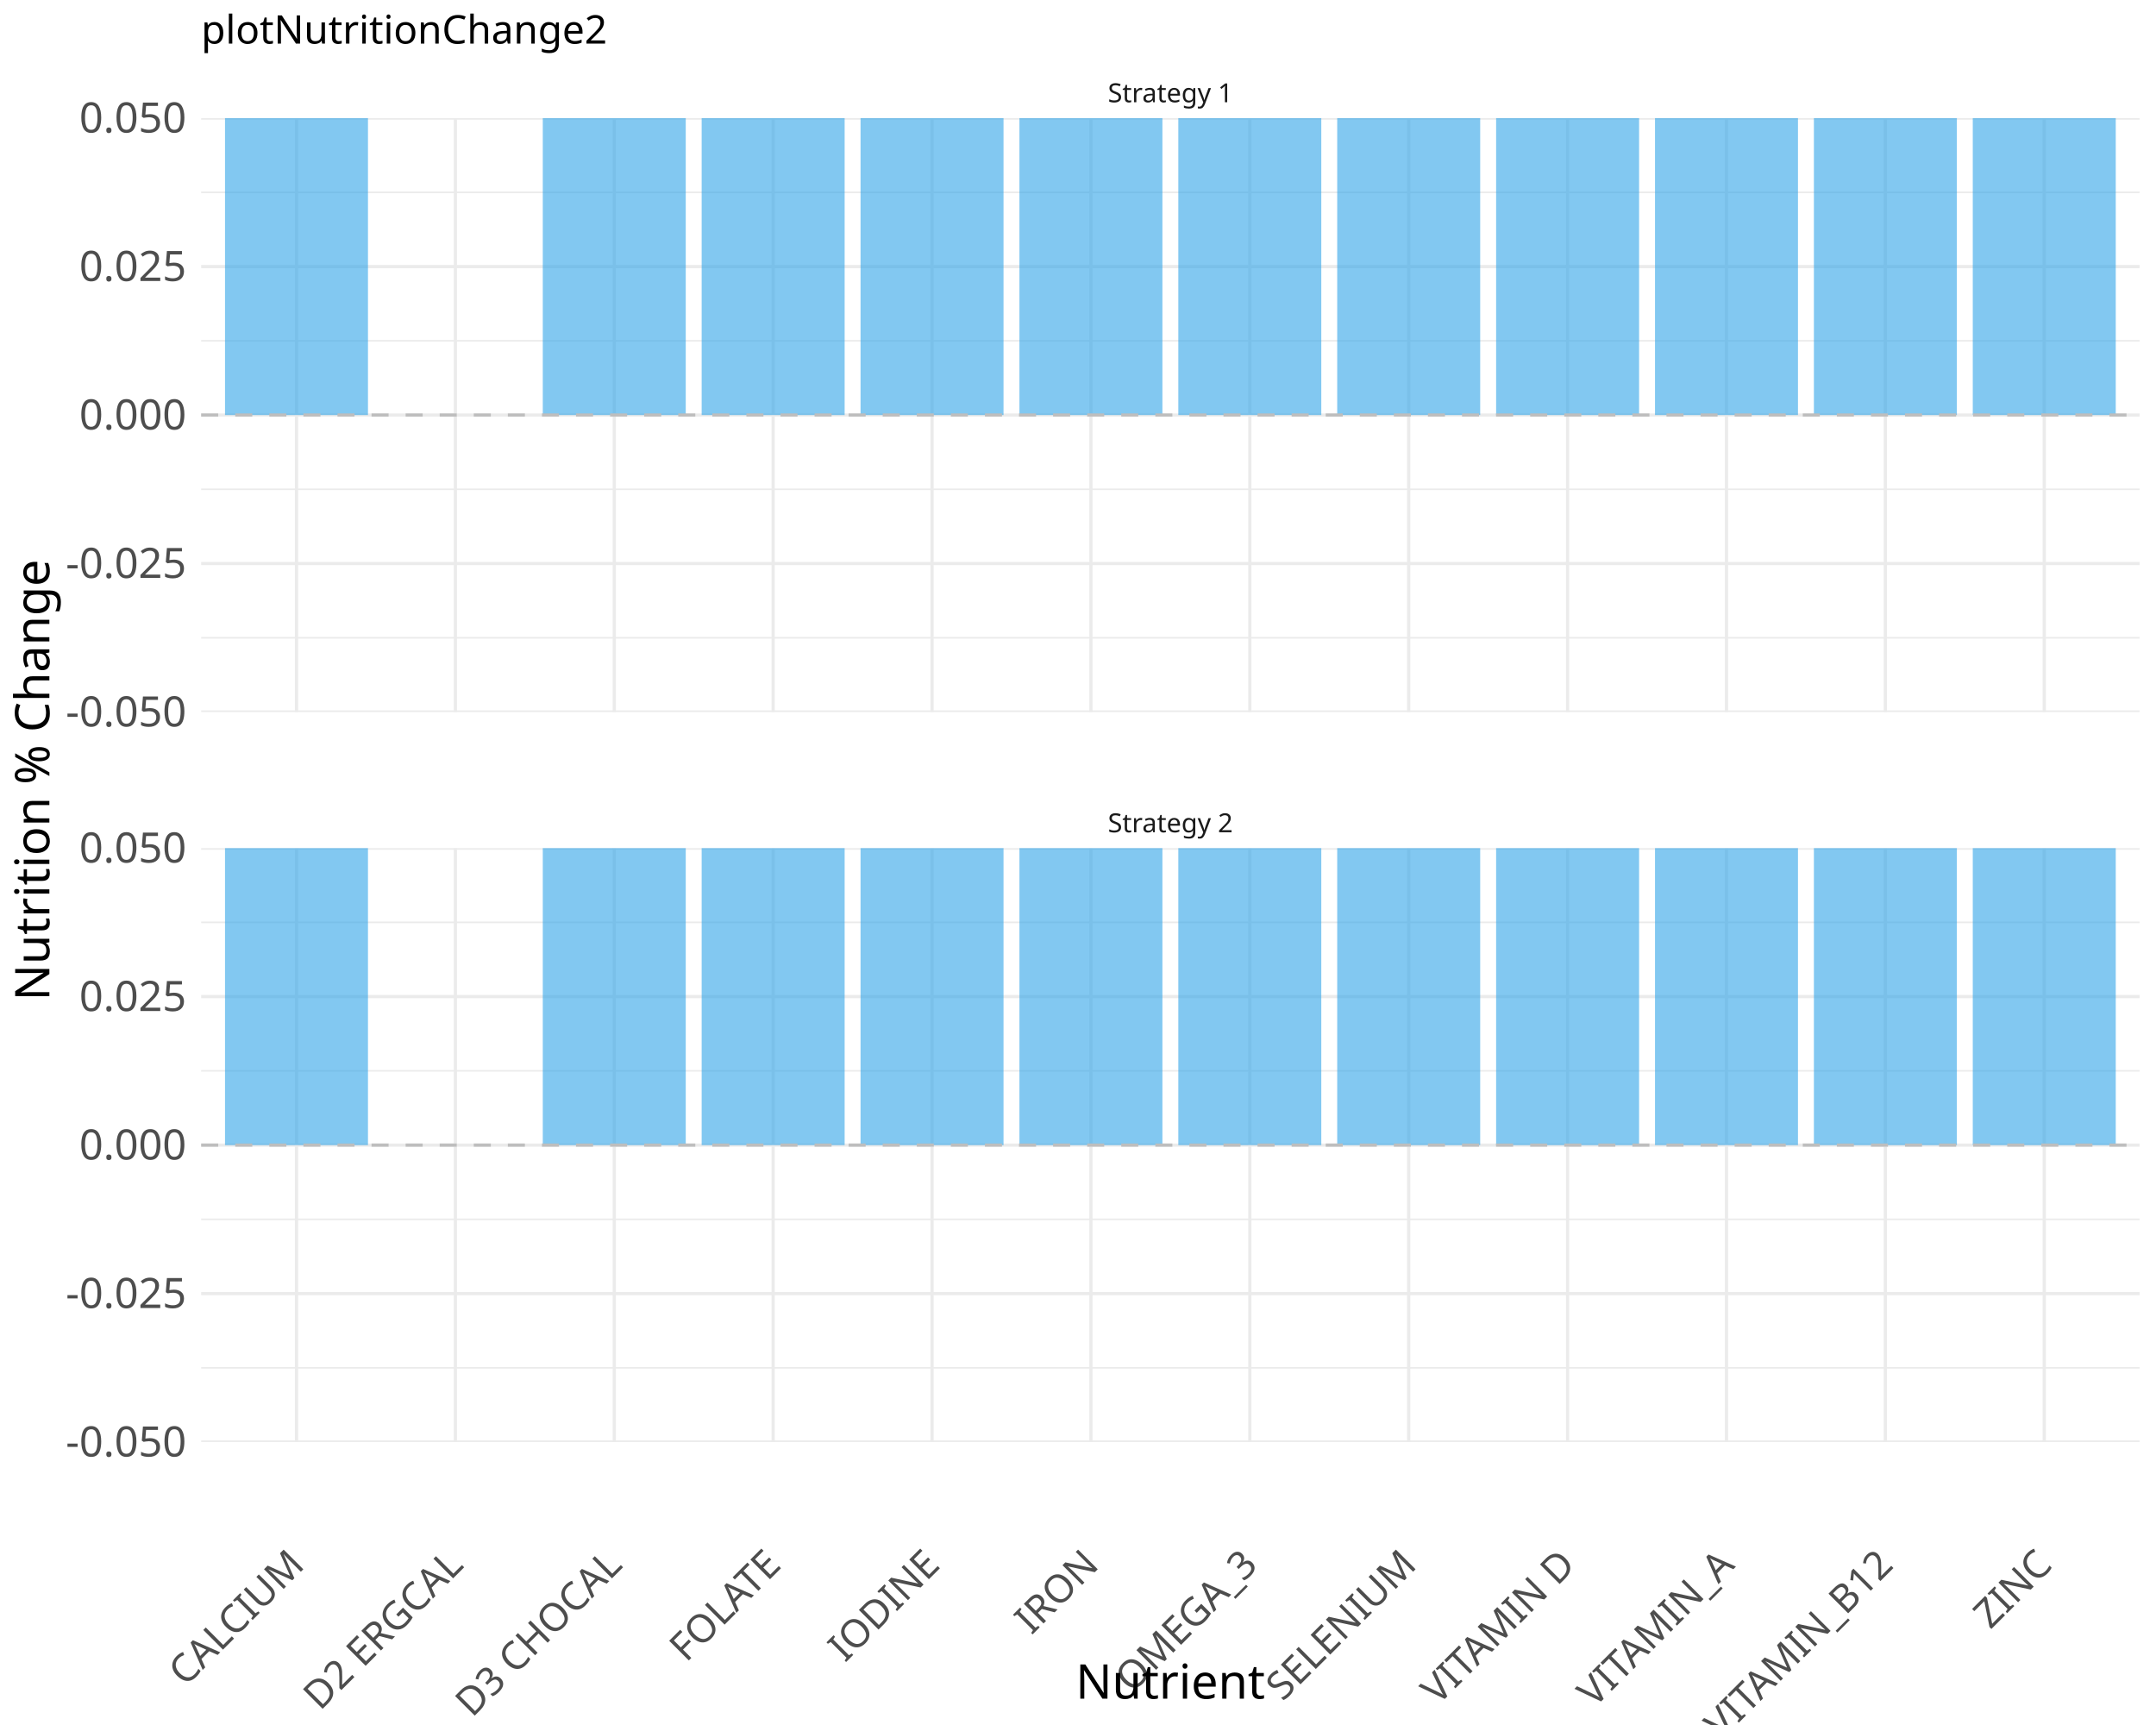
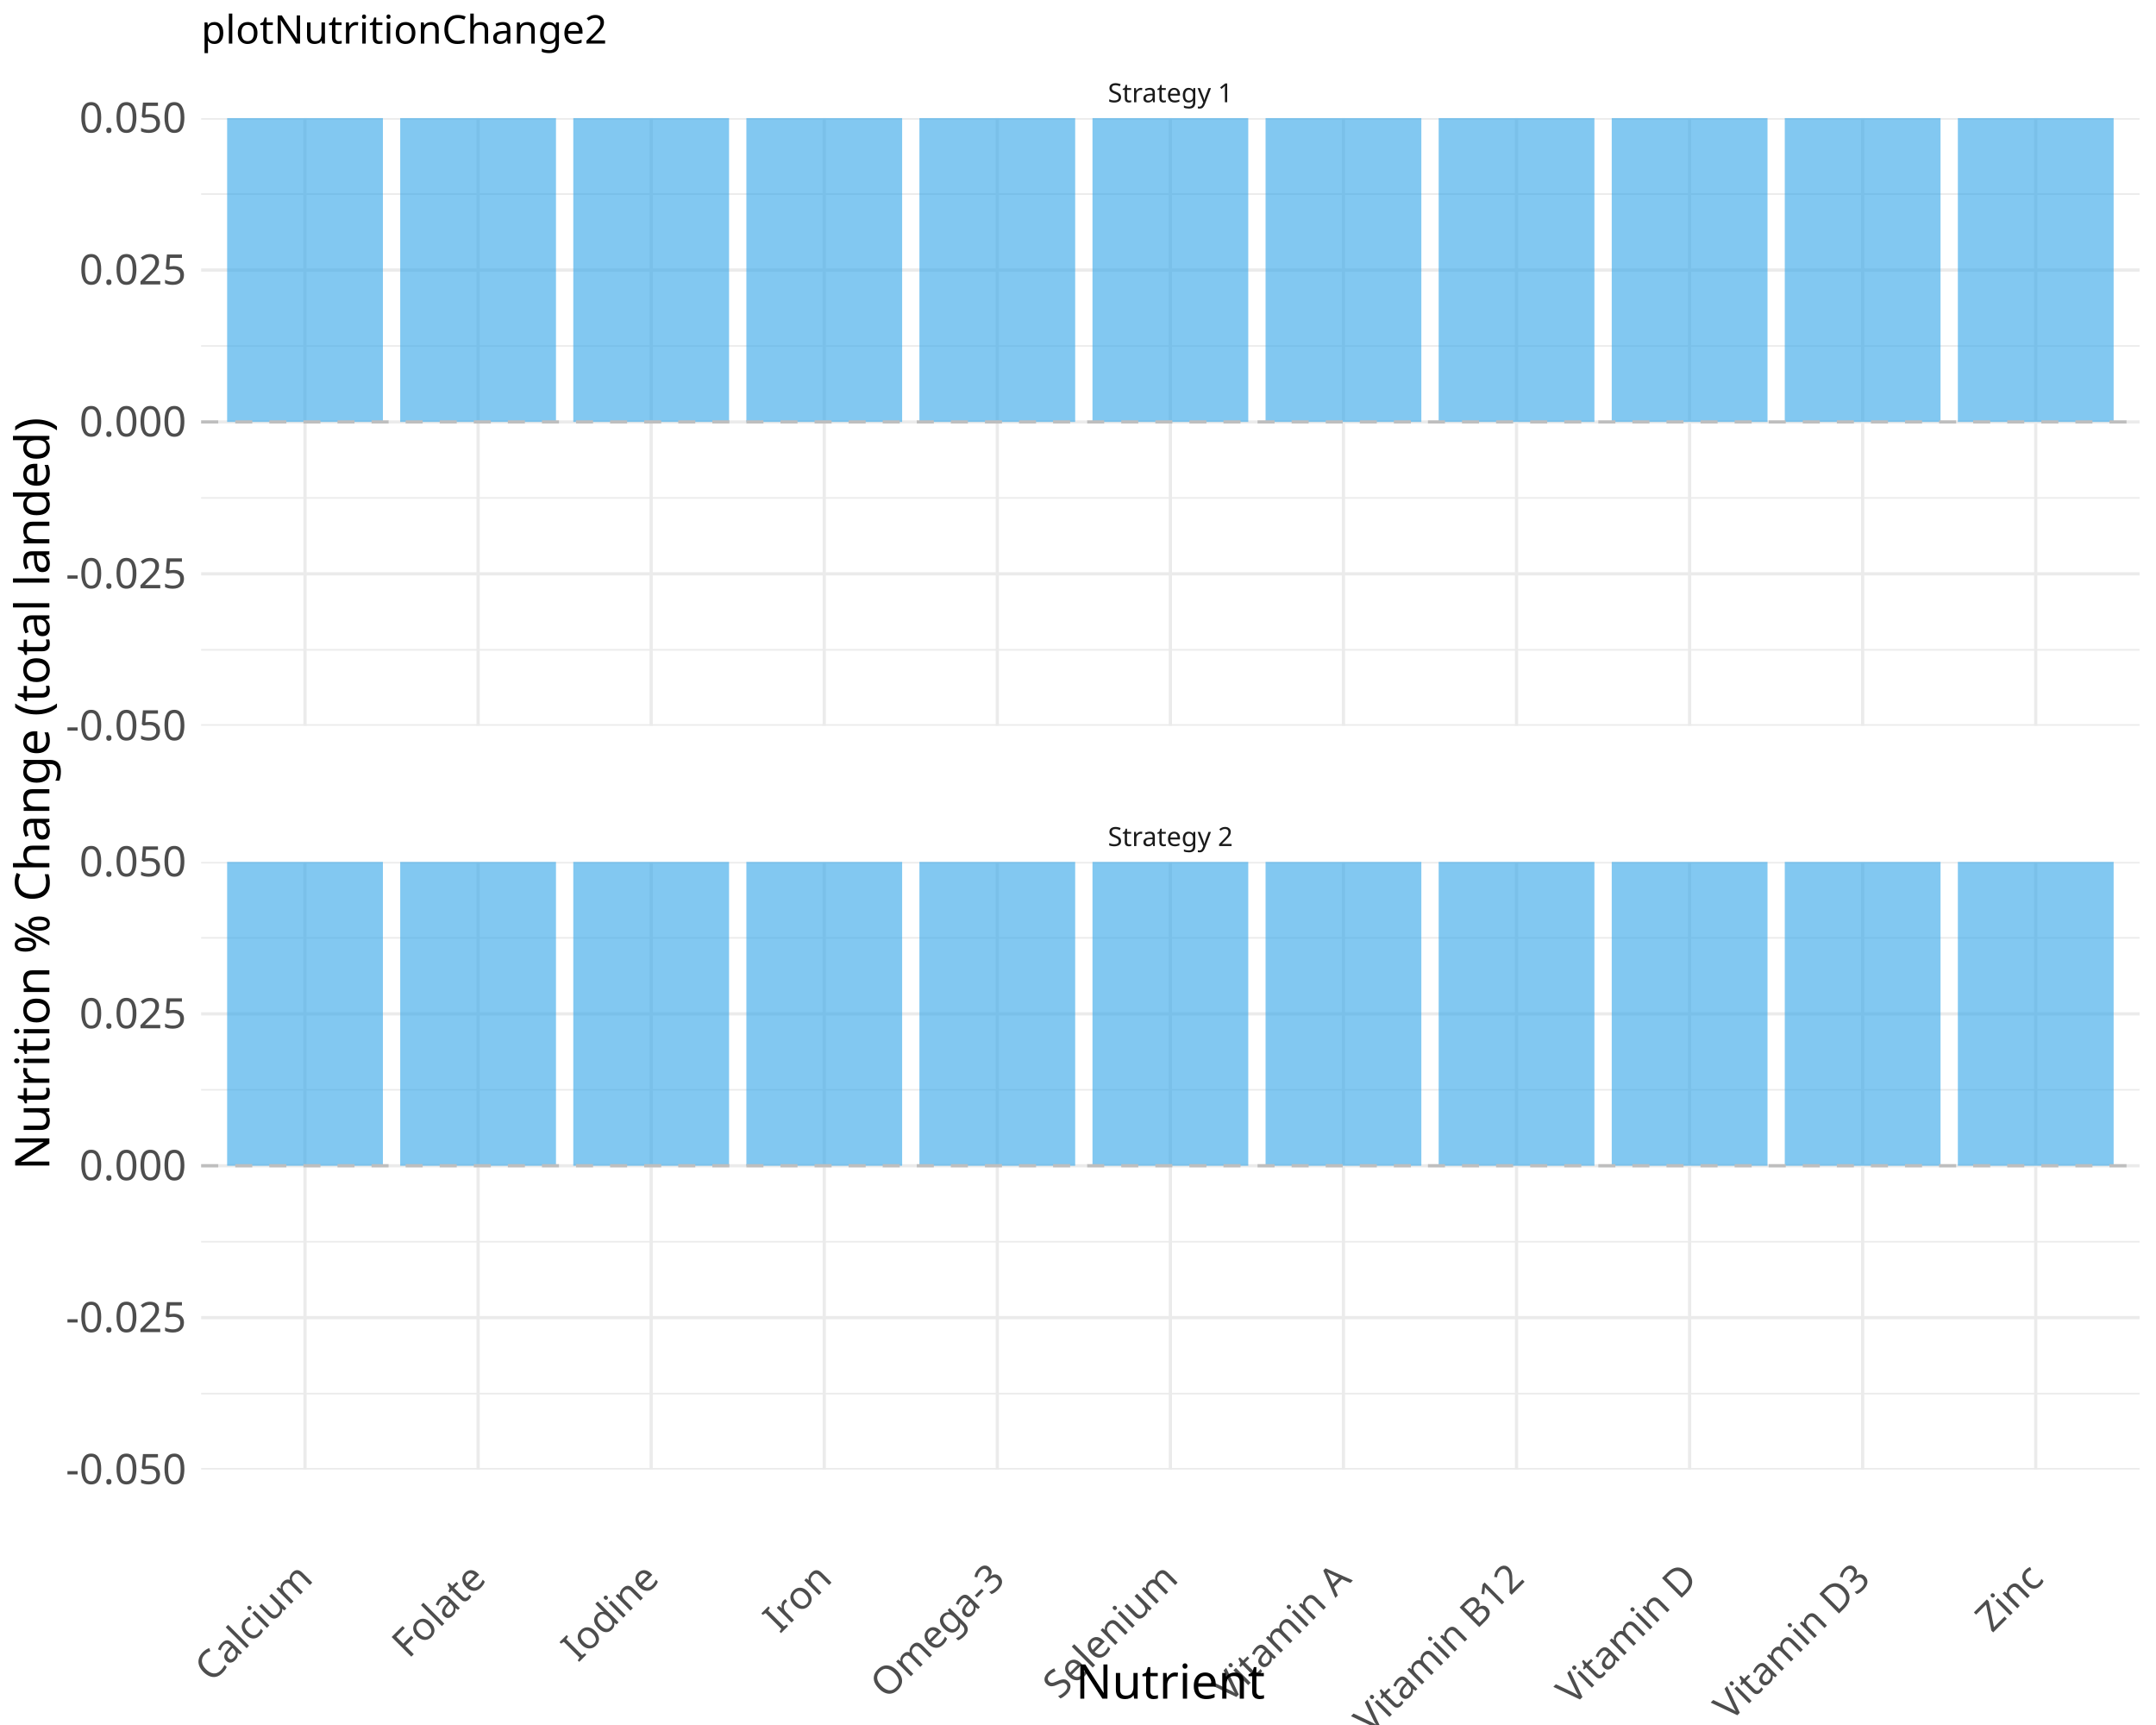
<svg xmlns="http://www.w3.org/2000/svg" class="svglite" data-engine-version="2.0" width="720.00pt" height="576.00pt" viewBox="0 0 720.00 576.00">
  <defs>
    <style type="text/css">
    .svglite line, .svglite polyline, .svglite polygon, .svglite path, .svglite rect, .svglite circle {
      fill: none;
      stroke: #000000;
      stroke-linecap: round;
      stroke-linejoin: round;
      stroke-miterlimit: 10.00;
    }
  </style>
  </defs>
  <rect width="100%" height="100%" style="stroke: none; fill: #FFFFFF;" />
  <defs>
    <clipPath id="cpMC4wMHw3MjAuMDB8MC4wMHw1NzYuMDA=">
      <rect x="0.00" y="0.00" width="720.00" height="576.00" />
    </clipPath>
  </defs>
  <g clip-path="url(#cpMC4wMHw3MjAuMDB8MC4wMHw1NzYuMDA=)">
-     <rect x="0.00" y="0.00" width="720.00" height="576.00" style="stroke-width: 1.07; stroke: none; fill: #FFFFFF;" />
+     <rect x="0" y="0.00" width="720.00" height="576.00" style="stroke-width: 1.07; stroke: none; fill: #FFFFFF;" />
  </g>
  <defs>
-     <clipPath id="cpNjcuMTh8NzE0LjUyfDM5LjQzfDIzNy43NQ==">
-       <rect x="67.18" y="39.43" width="647.34" height="198.32" />
+     <clipPath id="cpNjcuMTh8NzE0LjUyfDM5LjQzfDI0Mi4zNQ==">
+       <rect x="67.18" y="39.43" width="647.34" height="202.92" />
    </clipPath>
  </defs>
-   <g clip-path="url(#cpNjcuMTh8NzE0LjUyfDM5LjQzfDIzNy43NQ==)">
-     <polyline points="67.18,212.96 714.52,212.96 " style="stroke-width: 0.53; stroke: #EBEBEB; stroke-linecap: butt;" />
-     <polyline points="67.18,163.38 714.52,163.38 " style="stroke-width: 0.53; stroke: #EBEBEB; stroke-linecap: butt;" />
-     <polyline points="67.18,113.80 714.52,113.80 " style="stroke-width: 0.53; stroke: #EBEBEB; stroke-linecap: butt;" />
-     <polyline points="67.18,64.22 714.52,64.22 " style="stroke-width: 0.53; stroke: #EBEBEB; stroke-linecap: butt;" />
-     <polyline points="67.18,237.75 714.52,237.75 " style="stroke-width: 1.07; stroke: #EBEBEB; stroke-linecap: butt;" />
-     <polyline points="67.18,188.17 714.52,188.17 " style="stroke-width: 1.07; stroke: #EBEBEB; stroke-linecap: butt;" />
-     <polyline points="67.18,138.59 714.52,138.59 " style="stroke-width: 1.07; stroke: #EBEBEB; stroke-linecap: butt;" />
-     <polyline points="67.18,89.01 714.52,89.01 " style="stroke-width: 1.07; stroke: #EBEBEB; stroke-linecap: butt;" />
+   <g clip-path="url(#cpNjcuMTh8NzE0LjUyfDM5LjQzfDI0Mi4zNQ==)">
+     <polyline points="67.18,216.98 714.52,216.98 " style="stroke-width: 0.53; stroke: #EBEBEB; stroke-linecap: butt;" />
+     <polyline points="67.18,166.26 714.52,166.26 " style="stroke-width: 0.53; stroke: #EBEBEB; stroke-linecap: butt;" />
+     <polyline points="67.18,115.53 714.52,115.53 " style="stroke-width: 0.53; stroke: #EBEBEB; stroke-linecap: butt;" />
+     <polyline points="67.18,64.80 714.52,64.80 " style="stroke-width: 0.53; stroke: #EBEBEB; stroke-linecap: butt;" />
+     <polyline points="67.18,242.35 714.52,242.35 " style="stroke-width: 1.07; stroke: #EBEBEB; stroke-linecap: butt;" />
+     <polyline points="67.18,191.62 714.52,191.62 " style="stroke-width: 1.07; stroke: #EBEBEB; stroke-linecap: butt;" />
+     <polyline points="67.18,140.89 714.52,140.89 " style="stroke-width: 1.07; stroke: #EBEBEB; stroke-linecap: butt;" />
+     <polyline points="67.18,90.16 714.52,90.16 " style="stroke-width: 1.07; stroke: #EBEBEB; stroke-linecap: butt;" />
    <polyline points="67.18,39.43 714.52,39.43 " style="stroke-width: 1.07; stroke: #EBEBEB; stroke-linecap: butt;" />
-     <polyline points="99.02,237.75 99.02,39.43 " style="stroke-width: 1.07; stroke: #EBEBEB; stroke-linecap: butt;" />
-     <polyline points="152.08,237.75 152.08,39.43 " style="stroke-width: 1.07; stroke: #EBEBEB; stroke-linecap: butt;" />
-     <polyline points="205.14,237.75 205.14,39.43 " style="stroke-width: 1.07; stroke: #EBEBEB; stroke-linecap: butt;" />
-     <polyline points="258.20,237.75 258.20,39.43 " style="stroke-width: 1.07; stroke: #EBEBEB; stroke-linecap: butt;" />
-     <polyline points="311.26,237.75 311.26,39.43 " style="stroke-width: 1.07; stroke: #EBEBEB; stroke-linecap: butt;" />
-     <polyline points="364.32,237.75 364.32,39.43 " style="stroke-width: 1.07; stroke: #EBEBEB; stroke-linecap: butt;" />
-     <polyline points="417.38,237.75 417.38,39.43 " style="stroke-width: 1.07; stroke: #EBEBEB; stroke-linecap: butt;" />
-     <polyline points="470.44,237.75 470.44,39.43 " style="stroke-width: 1.07; stroke: #EBEBEB; stroke-linecap: butt;" />
-     <polyline points="523.50,237.75 523.50,39.43 " style="stroke-width: 1.07; stroke: #EBEBEB; stroke-linecap: butt;" />
-     <polyline points="576.56,237.75 576.56,39.43 " style="stroke-width: 1.07; stroke: #EBEBEB; stroke-linecap: butt;" />
-     <polyline points="629.62,237.75 629.62,39.43 " style="stroke-width: 1.07; stroke: #EBEBEB; stroke-linecap: butt;" />
-     <polyline points="682.68,237.75 682.68,39.43 " style="stroke-width: 1.07; stroke: #EBEBEB; stroke-linecap: butt;" />
-     <rect x="446.56" y="39.43" width="47.75" height="99.16" style="stroke-width: 1.07; stroke: none; stroke-linecap: butt; stroke-linejoin: miter; fill: #2FA4E7; fill-opacity: 0.60;" />
-     <rect x="658.81" y="39.43" width="47.75" height="99.16" style="stroke-width: 1.07; stroke: none; stroke-linecap: butt; stroke-linejoin: miter; fill: #2FA4E7; fill-opacity: 0.60;" />
-     <rect x="393.50" y="39.43" width="47.75" height="99.16" style="stroke-width: 1.07; stroke: none; stroke-linecap: butt; stroke-linejoin: miter; fill: #2FA4E7; fill-opacity: 0.60;" />
-     <rect x="75.14" y="39.43" width="47.75" height="99.16" style="stroke-width: 1.07; stroke: none; stroke-linecap: butt; stroke-linejoin: miter; fill: #2FA4E7; fill-opacity: 0.60;" />
-     <rect x="340.44" y="39.43" width="47.75" height="99.16" style="stroke-width: 1.07; stroke: none; stroke-linecap: butt; stroke-linejoin: miter; fill: #2FA4E7; fill-opacity: 0.60;" />
-     <rect x="552.69" y="39.43" width="47.75" height="99.16" style="stroke-width: 1.07; stroke: none; stroke-linecap: butt; stroke-linejoin: miter; fill: #2FA4E7; fill-opacity: 0.60;" />
-     <rect x="499.63" y="39.43" width="47.75" height="99.16" style="stroke-width: 1.07; stroke: none; stroke-linecap: butt; stroke-linejoin: miter; fill: #2FA4E7; fill-opacity: 0.60;" />
-     <rect x="128.20" y="138.59" width="47.75" height="0.00" style="stroke-width: 1.07; stroke: none; stroke-linecap: butt; stroke-linejoin: miter; fill: #2FA4E7; fill-opacity: 0.60;" />
-     <rect x="181.26" y="39.43" width="47.75" height="99.16" style="stroke-width: 1.07; stroke: none; stroke-linecap: butt; stroke-linejoin: miter; fill: #2FA4E7; fill-opacity: 0.60;" />
-     <rect x="234.32" y="39.43" width="47.75" height="99.16" style="stroke-width: 1.07; stroke: none; stroke-linecap: butt; stroke-linejoin: miter; fill: #2FA4E7; fill-opacity: 0.60;" />
-     <rect x="605.75" y="39.43" width="47.75" height="99.16" style="stroke-width: 1.07; stroke: none; stroke-linecap: butt; stroke-linejoin: miter; fill: #2FA4E7; fill-opacity: 0.60;" />
-     <rect x="287.38" y="39.43" width="47.75" height="99.16" style="stroke-width: 1.07; stroke: none; stroke-linecap: butt; stroke-linejoin: miter; fill: #2FA4E7; fill-opacity: 0.60;" />
-     <line x1="67.18" y1="138.59" x2="714.52" y2="138.59" style="stroke-width: 1.07; stroke: #BEBEBE; stroke-dasharray: 5.69,5.69; stroke-linecap: butt;" />
+     <polyline points="101.86,242.35 101.86,39.43 " style="stroke-width: 1.07; stroke: #EBEBEB; stroke-linecap: butt;" />
+     <polyline points="159.66,242.35 159.66,39.43 " style="stroke-width: 1.07; stroke: #EBEBEB; stroke-linecap: butt;" />
+     <polyline points="217.46,242.35 217.46,39.43 " style="stroke-width: 1.07; stroke: #EBEBEB; stroke-linecap: butt;" />
+     <polyline points="275.26,242.35 275.26,39.43 " style="stroke-width: 1.07; stroke: #EBEBEB; stroke-linecap: butt;" />
+     <polyline points="333.05,242.35 333.05,39.43 " style="stroke-width: 1.07; stroke: #EBEBEB; stroke-linecap: butt;" />
+     <polyline points="390.85,242.35 390.85,39.43 " style="stroke-width: 1.07; stroke: #EBEBEB; stroke-linecap: butt;" />
+     <polyline points="448.65,242.35 448.65,39.43 " style="stroke-width: 1.07; stroke: #EBEBEB; stroke-linecap: butt;" />
+     <polyline points="506.45,242.35 506.45,39.43 " style="stroke-width: 1.07; stroke: #EBEBEB; stroke-linecap: butt;" />
+     <polyline points="564.25,242.35 564.25,39.43 " style="stroke-width: 1.07; stroke: #EBEBEB; stroke-linecap: butt;" />
+     <polyline points="622.04,242.35 622.04,39.43 " style="stroke-width: 1.07; stroke: #EBEBEB; stroke-linecap: butt;" />
+     <polyline points="679.84,242.35 679.84,39.43 " style="stroke-width: 1.07; stroke: #EBEBEB; stroke-linecap: butt;" />
+     <rect x="364.84" y="39.43" width="52.02" height="101.46" style="stroke-width: 1.07; stroke: none; stroke-linecap: butt; stroke-linejoin: miter; fill: #2FA4E7; fill-opacity: 0.60;" />
+     <rect x="653.83" y="39.43" width="52.02" height="101.46" style="stroke-width: 1.07; stroke: none; stroke-linecap: butt; stroke-linejoin: miter; fill: #2FA4E7; fill-opacity: 0.60;" />
+     <rect x="307.04" y="39.43" width="52.02" height="101.46" style="stroke-width: 1.07; stroke: none; stroke-linecap: butt; stroke-linejoin: miter; fill: #2FA4E7; fill-opacity: 0.60;" />
+     <rect x="75.85" y="39.43" width="52.02" height="101.46" style="stroke-width: 1.07; stroke: none; stroke-linecap: butt; stroke-linejoin: miter; fill: #2FA4E7; fill-opacity: 0.60;" />
+     <rect x="249.25" y="39.43" width="52.02" height="101.46" style="stroke-width: 1.07; stroke: none; stroke-linecap: butt; stroke-linejoin: miter; fill: #2FA4E7; fill-opacity: 0.60;" />
+     <rect x="422.64" y="39.43" width="52.02" height="101.46" style="stroke-width: 1.07; stroke: none; stroke-linecap: butt; stroke-linejoin: miter; fill: #2FA4E7; fill-opacity: 0.60;" />
+     <rect x="538.24" y="39.43" width="52.02" height="101.46" style="stroke-width: 1.07; stroke: none; stroke-linecap: butt; stroke-linejoin: miter; fill: #2FA4E7; fill-opacity: 0.60;" />
+     <rect x="596.03" y="39.43" width="52.02" height="101.46" style="stroke-width: 1.07; stroke: none; stroke-linecap: butt; stroke-linejoin: miter; fill: #2FA4E7; fill-opacity: 0.60;" />
+     <rect x="133.65" y="39.43" width="52.02" height="101.46" style="stroke-width: 1.07; stroke: none; stroke-linecap: butt; stroke-linejoin: miter; fill: #2FA4E7; fill-opacity: 0.60;" />
+     <rect x="480.44" y="39.43" width="52.02" height="101.46" style="stroke-width: 1.07; stroke: none; stroke-linecap: butt; stroke-linejoin: miter; fill: #2FA4E7; fill-opacity: 0.60;" />
+     <rect x="191.45" y="39.43" width="52.02" height="101.46" style="stroke-width: 1.07; stroke: none; stroke-linecap: butt; stroke-linejoin: miter; fill: #2FA4E7; fill-opacity: 0.60;" />
+     <line x1="67.18" y1="140.89" x2="714.52" y2="140.89" style="stroke-width: 1.07; stroke: #BEBEBE; stroke-dasharray: 5.69,5.69; stroke-linecap: butt;" />
  </g>
  <g clip-path="url(#cpMC4wMHw3MjAuMDB8MC4wMHw1NzYuMDA=)">
</g>
  <defs>
-     <clipPath id="cpNjcuMTh8NzE0LjUyfDI4My4yMHw0ODEuNTI=">
-       <rect x="67.18" y="283.20" width="647.34" height="198.32" />
+     <clipPath id="cpNjcuMTh8NzE0LjUyfDI4Ny44MHw0OTAuNzE=">
+       <rect x="67.18" y="287.80" width="647.34" height="202.92" />
    </clipPath>
  </defs>
-   <g clip-path="url(#cpNjcuMTh8NzE0LjUyfDI4My4yMHw0ODEuNTI=)">
-     <polyline points="67.18,456.73 714.52,456.73 " style="stroke-width: 0.53; stroke: #EBEBEB; stroke-linecap: butt;" />
-     <polyline points="67.18,407.15 714.52,407.15 " style="stroke-width: 0.53; stroke: #EBEBEB; stroke-linecap: butt;" />
-     <polyline points="67.18,357.57 714.52,357.57 " style="stroke-width: 0.53; stroke: #EBEBEB; stroke-linecap: butt;" />
-     <polyline points="67.18,307.99 714.52,307.99 " style="stroke-width: 0.53; stroke: #EBEBEB; stroke-linecap: butt;" />
-     <polyline points="67.18,481.52 714.52,481.52 " style="stroke-width: 1.07; stroke: #EBEBEB; stroke-linecap: butt;" />
-     <polyline points="67.18,431.94 714.52,431.94 " style="stroke-width: 1.07; stroke: #EBEBEB; stroke-linecap: butt;" />
-     <polyline points="67.18,382.36 714.52,382.36 " style="stroke-width: 1.07; stroke: #EBEBEB; stroke-linecap: butt;" />
-     <polyline points="67.18,332.78 714.52,332.78 " style="stroke-width: 1.07; stroke: #EBEBEB; stroke-linecap: butt;" />
-     <polyline points="67.18,283.20 714.52,283.20 " style="stroke-width: 1.07; stroke: #EBEBEB; stroke-linecap: butt;" />
-     <polyline points="99.02,481.52 99.02,283.20 " style="stroke-width: 1.07; stroke: #EBEBEB; stroke-linecap: butt;" />
-     <polyline points="152.08,481.52 152.08,283.20 " style="stroke-width: 1.07; stroke: #EBEBEB; stroke-linecap: butt;" />
-     <polyline points="205.14,481.52 205.14,283.20 " style="stroke-width: 1.07; stroke: #EBEBEB; stroke-linecap: butt;" />
-     <polyline points="258.20,481.52 258.20,283.20 " style="stroke-width: 1.07; stroke: #EBEBEB; stroke-linecap: butt;" />
-     <polyline points="311.26,481.52 311.26,283.20 " style="stroke-width: 1.07; stroke: #EBEBEB; stroke-linecap: butt;" />
-     <polyline points="364.32,481.52 364.32,283.20 " style="stroke-width: 1.07; stroke: #EBEBEB; stroke-linecap: butt;" />
-     <polyline points="417.38,481.52 417.38,283.20 " style="stroke-width: 1.07; stroke: #EBEBEB; stroke-linecap: butt;" />
-     <polyline points="470.44,481.52 470.44,283.20 " style="stroke-width: 1.07; stroke: #EBEBEB; stroke-linecap: butt;" />
-     <polyline points="523.50,481.52 523.50,283.20 " style="stroke-width: 1.07; stroke: #EBEBEB; stroke-linecap: butt;" />
-     <polyline points="576.56,481.52 576.56,283.20 " style="stroke-width: 1.07; stroke: #EBEBEB; stroke-linecap: butt;" />
-     <polyline points="629.62,481.52 629.62,283.20 " style="stroke-width: 1.07; stroke: #EBEBEB; stroke-linecap: butt;" />
-     <polyline points="682.68,481.52 682.68,283.20 " style="stroke-width: 1.07; stroke: #EBEBEB; stroke-linecap: butt;" />
-     <rect x="446.56" y="283.20" width="47.75" height="99.16" style="stroke-width: 1.07; stroke: none; stroke-linecap: butt; stroke-linejoin: miter; fill: #2FA4E7; fill-opacity: 0.60;" />
-     <rect x="658.81" y="283.20" width="47.75" height="99.16" style="stroke-width: 1.07; stroke: none; stroke-linecap: butt; stroke-linejoin: miter; fill: #2FA4E7; fill-opacity: 0.60;" />
-     <rect x="393.50" y="283.20" width="47.75" height="99.16" style="stroke-width: 1.07; stroke: none; stroke-linecap: butt; stroke-linejoin: miter; fill: #2FA4E7; fill-opacity: 0.60;" />
-     <rect x="75.14" y="283.20" width="47.75" height="99.16" style="stroke-width: 1.07; stroke: none; stroke-linecap: butt; stroke-linejoin: miter; fill: #2FA4E7; fill-opacity: 0.60;" />
-     <rect x="340.44" y="283.20" width="47.75" height="99.16" style="stroke-width: 1.07; stroke: none; stroke-linecap: butt; stroke-linejoin: miter; fill: #2FA4E7; fill-opacity: 0.60;" />
-     <rect x="552.69" y="283.20" width="47.75" height="99.16" style="stroke-width: 1.07; stroke: none; stroke-linecap: butt; stroke-linejoin: miter; fill: #2FA4E7; fill-opacity: 0.60;" />
-     <rect x="499.63" y="283.20" width="47.75" height="99.16" style="stroke-width: 1.07; stroke: none; stroke-linecap: butt; stroke-linejoin: miter; fill: #2FA4E7; fill-opacity: 0.60;" />
-     <rect x="128.20" y="382.36" width="47.75" height="0.00" style="stroke-width: 1.07; stroke: none; stroke-linecap: butt; stroke-linejoin: miter; fill: #2FA4E7; fill-opacity: 0.60;" />
-     <rect x="181.26" y="283.20" width="47.75" height="99.16" style="stroke-width: 1.07; stroke: none; stroke-linecap: butt; stroke-linejoin: miter; fill: #2FA4E7; fill-opacity: 0.60;" />
-     <rect x="234.32" y="283.20" width="47.75" height="99.16" style="stroke-width: 1.07; stroke: none; stroke-linecap: butt; stroke-linejoin: miter; fill: #2FA4E7; fill-opacity: 0.60;" />
-     <rect x="605.75" y="283.20" width="47.75" height="99.16" style="stroke-width: 1.07; stroke: none; stroke-linecap: butt; stroke-linejoin: miter; fill: #2FA4E7; fill-opacity: 0.60;" />
-     <rect x="287.38" y="283.20" width="47.75" height="99.16" style="stroke-width: 1.07; stroke: none; stroke-linecap: butt; stroke-linejoin: miter; fill: #2FA4E7; fill-opacity: 0.60;" />
-     <line x1="67.18" y1="382.36" x2="714.52" y2="382.36" style="stroke-width: 1.07; stroke: #BEBEBE; stroke-dasharray: 5.69,5.69; stroke-linecap: butt;" />
+   <g clip-path="url(#cpNjcuMTh8NzE0LjUyfDI4Ny44MHw0OTAuNzE=)">
+     <polyline points="67.18,465.35 714.52,465.35 " style="stroke-width: 0.53; stroke: #EBEBEB; stroke-linecap: butt;" />
+     <polyline points="67.18,414.62 714.52,414.62 " style="stroke-width: 0.53; stroke: #EBEBEB; stroke-linecap: butt;" />
+     <polyline points="67.18,363.89 714.52,363.89 " style="stroke-width: 0.53; stroke: #EBEBEB; stroke-linecap: butt;" />
+     <polyline points="67.18,313.16 714.52,313.16 " style="stroke-width: 0.53; stroke: #EBEBEB; stroke-linecap: butt;" />
+     <polyline points="67.18,490.71 714.52,490.71 " style="stroke-width: 1.07; stroke: #EBEBEB; stroke-linecap: butt;" />
+     <polyline points="67.18,439.99 714.52,439.99 " style="stroke-width: 1.07; stroke: #EBEBEB; stroke-linecap: butt;" />
+     <polyline points="67.18,389.26 714.52,389.26 " style="stroke-width: 1.07; stroke: #EBEBEB; stroke-linecap: butt;" />
+     <polyline points="67.18,338.53 714.52,338.53 " style="stroke-width: 1.07; stroke: #EBEBEB; stroke-linecap: butt;" />
+     <polyline points="67.18,287.80 714.52,287.80 " style="stroke-width: 1.07; stroke: #EBEBEB; stroke-linecap: butt;" />
+     <polyline points="101.86,490.71 101.86,287.80 " style="stroke-width: 1.07; stroke: #EBEBEB; stroke-linecap: butt;" />
+     <polyline points="159.66,490.71 159.66,287.80 " style="stroke-width: 1.07; stroke: #EBEBEB; stroke-linecap: butt;" />
+     <polyline points="217.46,490.71 217.46,287.80 " style="stroke-width: 1.07; stroke: #EBEBEB; stroke-linecap: butt;" />
+     <polyline points="275.26,490.71 275.26,287.80 " style="stroke-width: 1.07; stroke: #EBEBEB; stroke-linecap: butt;" />
+     <polyline points="333.05,490.71 333.05,287.80 " style="stroke-width: 1.07; stroke: #EBEBEB; stroke-linecap: butt;" />
+     <polyline points="390.85,490.71 390.85,287.80 " style="stroke-width: 1.07; stroke: #EBEBEB; stroke-linecap: butt;" />
+     <polyline points="448.65,490.71 448.65,287.80 " style="stroke-width: 1.07; stroke: #EBEBEB; stroke-linecap: butt;" />
+     <polyline points="506.45,490.71 506.45,287.80 " style="stroke-width: 1.07; stroke: #EBEBEB; stroke-linecap: butt;" />
+     <polyline points="564.25,490.71 564.25,287.80 " style="stroke-width: 1.07; stroke: #EBEBEB; stroke-linecap: butt;" />
+     <polyline points="622.04,490.71 622.04,287.80 " style="stroke-width: 1.07; stroke: #EBEBEB; stroke-linecap: butt;" />
+     <polyline points="679.84,490.71 679.84,287.80 " style="stroke-width: 1.07; stroke: #EBEBEB; stroke-linecap: butt;" />
+     <rect x="364.84" y="287.80" width="52.02" height="101.46" style="stroke-width: 1.07; stroke: none; stroke-linecap: butt; stroke-linejoin: miter; fill: #2FA4E7; fill-opacity: 0.60;" />
+     <rect x="653.83" y="287.80" width="52.02" height="101.46" style="stroke-width: 1.07; stroke: none; stroke-linecap: butt; stroke-linejoin: miter; fill: #2FA4E7; fill-opacity: 0.60;" />
+     <rect x="307.04" y="287.80" width="52.02" height="101.46" style="stroke-width: 1.07; stroke: none; stroke-linecap: butt; stroke-linejoin: miter; fill: #2FA4E7; fill-opacity: 0.60;" />
+     <rect x="75.85" y="287.80" width="52.02" height="101.46" style="stroke-width: 1.07; stroke: none; stroke-linecap: butt; stroke-linejoin: miter; fill: #2FA4E7; fill-opacity: 0.60;" />
+     <rect x="249.25" y="287.80" width="52.02" height="101.46" style="stroke-width: 1.07; stroke: none; stroke-linecap: butt; stroke-linejoin: miter; fill: #2FA4E7; fill-opacity: 0.60;" />
+     <rect x="422.64" y="287.80" width="52.02" height="101.46" style="stroke-width: 1.07; stroke: none; stroke-linecap: butt; stroke-linejoin: miter; fill: #2FA4E7; fill-opacity: 0.60;" />
+     <rect x="538.24" y="287.80" width="52.02" height="101.46" style="stroke-width: 1.07; stroke: none; stroke-linecap: butt; stroke-linejoin: miter; fill: #2FA4E7; fill-opacity: 0.60;" />
+     <rect x="596.03" y="287.80" width="52.02" height="101.46" style="stroke-width: 1.07; stroke: none; stroke-linecap: butt; stroke-linejoin: miter; fill: #2FA4E7; fill-opacity: 0.60;" />
+     <rect x="133.65" y="287.80" width="52.02" height="101.46" style="stroke-width: 1.07; stroke: none; stroke-linecap: butt; stroke-linejoin: miter; fill: #2FA4E7; fill-opacity: 0.60;" />
+     <rect x="480.44" y="287.80" width="52.02" height="101.46" style="stroke-width: 1.07; stroke: none; stroke-linecap: butt; stroke-linejoin: miter; fill: #2FA4E7; fill-opacity: 0.60;" />
+     <rect x="191.45" y="287.80" width="52.02" height="101.46" style="stroke-width: 1.07; stroke: none; stroke-linecap: butt; stroke-linejoin: miter; fill: #2FA4E7; fill-opacity: 0.60;" />
+     <line x1="67.18" y1="389.26" x2="714.52" y2="389.26" style="stroke-width: 1.07; stroke: #BEBEBE; stroke-dasharray: 5.69,5.69; stroke-linecap: butt;" />
  </g>
  <g clip-path="url(#cpMC4wMHw3MjAuMDB8MC4wMHw1NzYuMDA=)">
</g>
  <defs>
-     <clipPath id="cpNjcuMTh8NzE0LjUyfDI2Ni41NXwyODMuMjA=">
-       <rect x="67.18" y="266.55" width="647.34" height="16.65" />
+     <clipPath id="cpNjcuMTh8NzE0LjUyfDI3MS4xNXwyODcuODA=">
+       <rect x="67.18" y="271.15" width="647.34" height="16.65" />
    </clipPath>
  </defs>
-   <g clip-path="url(#cpNjcuMTh8NzE0LjUyfDI2Ni41NXwyODMuMjA=)">
-     <text x="390.85" y="277.91" text-anchor="middle" style="font-size: 8.80px; fill: #1A1A1A; font-family: sans;" textLength="40.12px" lengthAdjust="spacingAndGlyphs">Strategy 2</text>
+   <g clip-path="url(#cpNjcuMTh8NzE0LjUyfDI3MS4xNXwyODcuODA=)">
+     <text x="390.85" y="282.50" text-anchor="middle" style="font-size: 8.80px; fill: #1A1A1A; font-family: sans;" textLength="40.12px" lengthAdjust="spacingAndGlyphs">Strategy 2</text>
  </g>
  <g clip-path="url(#cpMC4wMHw3MjAuMDB8MC4wMHw1NzYuMDA=)">
</g>
  <defs>
    <clipPath id="cpNjcuMTh8NzE0LjUyfDIyLjc4fDM5LjQz">
      <rect x="67.18" y="22.78" width="647.34" height="16.65" />
    </clipPath>
  </defs>
  <g clip-path="url(#cpNjcuMTh8NzE0LjUyfDIyLjc4fDM5LjQz)">
    <text x="390.85" y="34.14" text-anchor="middle" style="font-size: 8.80px; fill: #1A1A1A; font-family: sans;" textLength="40.12px" lengthAdjust="spacingAndGlyphs">Strategy 1</text>
  </g>
  <g clip-path="url(#cpMC4wMHw3MjAuMDB8MC4wMHw1NzYuMDA=)">
-     <text transform="translate(102.18,523.11) rotate(-45)" text-anchor="end" style="font-size: 13.00px; fill: #4D4D4D; font-family: sans;" textLength="58.52px" lengthAdjust="spacingAndGlyphs">CALCIUM</text>
-     <text transform="translate(155.24,523.11) rotate(-45)" text-anchor="end" style="font-size: 13.00px; fill: #4D4D4D; font-family: sans;" textLength="73.71px" lengthAdjust="spacingAndGlyphs">D2 ERGCAL</text>
-     <text transform="translate(208.30,523.11) rotate(-45)" text-anchor="end" style="font-size: 13.00px; fill: #4D4D4D; font-family: sans;" textLength="74.43px" lengthAdjust="spacingAndGlyphs">D3 CHOCAL</text>
-     <text transform="translate(261.36,523.11) rotate(-45)" text-anchor="end" style="font-size: 13.00px; fill: #4D4D4D; font-family: sans;" textLength="50.58px" lengthAdjust="spacingAndGlyphs">FOLATE</text>
-     <text transform="translate(314.42,523.11) rotate(-45)" text-anchor="end" style="font-size: 13.00px; fill: #4D4D4D; font-family: sans;" textLength="44.80px" lengthAdjust="spacingAndGlyphs">IODINE</text>
-     <text transform="translate(367.48,523.11) rotate(-45)" text-anchor="end" style="font-size: 13.00px; fill: #4D4D4D; font-family: sans;" textLength="32.51px" lengthAdjust="spacingAndGlyphs">IRON</text>
-     <text transform="translate(420.54,523.11) rotate(-45)" text-anchor="end" style="font-size: 13.00px; fill: #4D4D4D; font-family: sans;" textLength="62.88px" lengthAdjust="spacingAndGlyphs">OMEGA_3</text>
-     <text transform="translate(473.61,523.11) rotate(-45)" text-anchor="end" style="font-size: 13.00px; fill: #4D4D4D; font-family: sans;" textLength="66.48px" lengthAdjust="spacingAndGlyphs">SELENIUM</text>
-     <text transform="translate(526.67,523.11) rotate(-45)" text-anchor="end" style="font-size: 13.00px; fill: #4D4D4D; font-family: sans;" textLength="65.74px" lengthAdjust="spacingAndGlyphs">VITAMIN D</text>
-     <text transform="translate(579.73,523.11) rotate(-45)" text-anchor="end" style="font-size: 13.00px; fill: #4D4D4D; font-family: sans;" textLength="68.64px" lengthAdjust="spacingAndGlyphs">VITAMIN_A</text>
-     <text transform="translate(632.79,523.11) rotate(-45)" text-anchor="end" style="font-size: 13.00px; fill: #4D4D4D; font-family: sans;" textLength="83.10px" lengthAdjust="spacingAndGlyphs">VITAMIN_B12</text>
-     <text transform="translate(685.85,523.11) rotate(-45)" text-anchor="end" style="font-size: 13.00px; fill: #4D4D4D; font-family: sans;" textLength="30.33px" lengthAdjust="spacingAndGlyphs">ZINC</text>
-     <text x="62.25" y="242.57" text-anchor="end" style="font-size: 14.00px; fill: #4D4D4D; font-family: sans;" textLength="39.70px" lengthAdjust="spacingAndGlyphs">-0.050</text>
-     <text x="62.25" y="192.99" text-anchor="end" style="font-size: 14.00px; fill: #4D4D4D; font-family: sans;" textLength="39.70px" lengthAdjust="spacingAndGlyphs">-0.025</text>
-     <text x="62.25" y="143.41" text-anchor="end" style="font-size: 14.00px; fill: #4D4D4D; font-family: sans;" textLength="35.04px" lengthAdjust="spacingAndGlyphs">0.000</text>
-     <text x="62.25" y="93.83" text-anchor="end" style="font-size: 14.00px; fill: #4D4D4D; font-family: sans;" textLength="35.04px" lengthAdjust="spacingAndGlyphs">0.025</text>
+     <text transform="translate(105.02,527.71) rotate(-45)" text-anchor="end" style="font-size: 13.00px; fill: #4D4D4D; font-family: sans;" textLength="46.96px" lengthAdjust="spacingAndGlyphs">Calcium</text>
+     <text transform="translate(162.82,527.71) rotate(-45)" text-anchor="end" style="font-size: 13.00px; fill: #4D4D4D; font-family: sans;" textLength="36.13px" lengthAdjust="spacingAndGlyphs">Folate</text>
+     <text transform="translate(220.62,527.71) rotate(-45)" text-anchor="end" style="font-size: 13.00px; fill: #4D4D4D; font-family: sans;" textLength="35.42px" lengthAdjust="spacingAndGlyphs">Iodine</text>
+     <text transform="translate(278.42,527.71) rotate(-45)" text-anchor="end" style="font-size: 13.00px; fill: #4D4D4D; font-family: sans;" textLength="22.40px" lengthAdjust="spacingAndGlyphs">Iron</text>
+     <text transform="translate(336.22,527.71) rotate(-45)" text-anchor="end" style="font-size: 13.00px; fill: #4D4D4D; font-family: sans;" textLength="54.20px" lengthAdjust="spacingAndGlyphs">Omega-3</text>
+     <text transform="translate(394.01,527.71) rotate(-45)" text-anchor="end" style="font-size: 13.00px; fill: #4D4D4D; font-family: sans;" textLength="54.20px" lengthAdjust="spacingAndGlyphs">Selenium</text>
+     <text transform="translate(451.81,527.71) rotate(-45)" text-anchor="end" style="font-size: 13.00px; fill: #4D4D4D; font-family: sans;" textLength="55.64px" lengthAdjust="spacingAndGlyphs">Vitamin A</text>
+     <text transform="translate(509.61,527.71) rotate(-45)" text-anchor="end" style="font-size: 13.00px; fill: #4D4D4D; font-family: sans;" textLength="70.10px" lengthAdjust="spacingAndGlyphs">Vitamin B12</text>
+     <text transform="translate(567.41,527.71) rotate(-45)" text-anchor="end" style="font-size: 13.00px; fill: #4D4D4D; font-family: sans;" textLength="56.35px" lengthAdjust="spacingAndGlyphs">Vitamin D</text>
+     <text transform="translate(625.21,527.71) rotate(-45)" text-anchor="end" style="font-size: 13.00px; fill: #4D4D4D; font-family: sans;" textLength="63.59px" lengthAdjust="spacingAndGlyphs">Vitamin D3</text>
+     <text transform="translate(683.00,527.71) rotate(-45)" text-anchor="end" style="font-size: 13.00px; fill: #4D4D4D; font-family: sans;" textLength="24.56px" lengthAdjust="spacingAndGlyphs">Zinc</text>
+     <text x="62.25" y="247.17" text-anchor="end" style="font-size: 14.00px; fill: #4D4D4D; font-family: sans;" textLength="39.70px" lengthAdjust="spacingAndGlyphs">-0.050</text>
+     <text x="62.25" y="196.44" text-anchor="end" style="font-size: 14.00px; fill: #4D4D4D; font-family: sans;" textLength="39.70px" lengthAdjust="spacingAndGlyphs">-0.025</text>
+     <text x="62.25" y="145.71" text-anchor="end" style="font-size: 14.00px; fill: #4D4D4D; font-family: sans;" textLength="35.04px" lengthAdjust="spacingAndGlyphs">0.000</text>
+     <text x="62.25" y="94.98" text-anchor="end" style="font-size: 14.00px; fill: #4D4D4D; font-family: sans;" textLength="35.04px" lengthAdjust="spacingAndGlyphs">0.025</text>
    <text x="62.25" y="44.25" text-anchor="end" style="font-size: 14.00px; fill: #4D4D4D; font-family: sans;" textLength="35.04px" lengthAdjust="spacingAndGlyphs">0.050</text>
-     <text x="62.25" y="486.34" text-anchor="end" style="font-size: 14.00px; fill: #4D4D4D; font-family: sans;" textLength="39.70px" lengthAdjust="spacingAndGlyphs">-0.050</text>
-     <text x="62.25" y="436.76" text-anchor="end" style="font-size: 14.00px; fill: #4D4D4D; font-family: sans;" textLength="39.70px" lengthAdjust="spacingAndGlyphs">-0.025</text>
-     <text x="62.25" y="387.18" text-anchor="end" style="font-size: 14.00px; fill: #4D4D4D; font-family: sans;" textLength="35.04px" lengthAdjust="spacingAndGlyphs">0.000</text>
-     <text x="62.25" y="337.60" text-anchor="end" style="font-size: 14.00px; fill: #4D4D4D; font-family: sans;" textLength="35.04px" lengthAdjust="spacingAndGlyphs">0.025</text>
-     <text x="62.25" y="288.02" text-anchor="end" style="font-size: 14.00px; fill: #4D4D4D; font-family: sans;" textLength="35.04px" lengthAdjust="spacingAndGlyphs">0.050</text>
+     <text x="62.25" y="495.53" text-anchor="end" style="font-size: 14.00px; fill: #4D4D4D; font-family: sans;" textLength="39.70px" lengthAdjust="spacingAndGlyphs">-0.050</text>
+     <text x="62.25" y="444.80" text-anchor="end" style="font-size: 14.00px; fill: #4D4D4D; font-family: sans;" textLength="39.70px" lengthAdjust="spacingAndGlyphs">-0.025</text>
+     <text x="62.25" y="394.07" text-anchor="end" style="font-size: 14.00px; fill: #4D4D4D; font-family: sans;" textLength="35.04px" lengthAdjust="spacingAndGlyphs">0.000</text>
+     <text x="62.25" y="343.35" text-anchor="end" style="font-size: 14.00px; fill: #4D4D4D; font-family: sans;" textLength="35.04px" lengthAdjust="spacingAndGlyphs">0.025</text>
+     <text x="62.25" y="292.62" text-anchor="end" style="font-size: 14.00px; fill: #4D4D4D; font-family: sans;" textLength="35.04px" lengthAdjust="spacingAndGlyphs">0.050</text>
    <text x="390.85" y="567.20" text-anchor="middle" style="font-size: 16.00px; font-family: sans;" textLength="56.03px" lengthAdjust="spacingAndGlyphs">Nutrient</text>
-     <text transform="translate(16.49,260.48) rotate(-90)" text-anchor="middle" style="font-size: 16.00px; font-family: sans;" textLength="138.75px" lengthAdjust="spacingAndGlyphs">Nutrition % Change</text>
+     <text transform="translate(16.49,265.07) rotate(-90)" text-anchor="middle" style="font-size: 16.00px; font-family: sans;" textLength="236.58px" lengthAdjust="spacingAndGlyphs">Nutrition % Change (total landed)</text>
    <text x="67.18" y="14.56" style="font-size: 13.20px; font-family: sans;" textLength="124.02px" lengthAdjust="spacingAndGlyphs">plotNutritionChange2</text>
  </g>
</svg>
